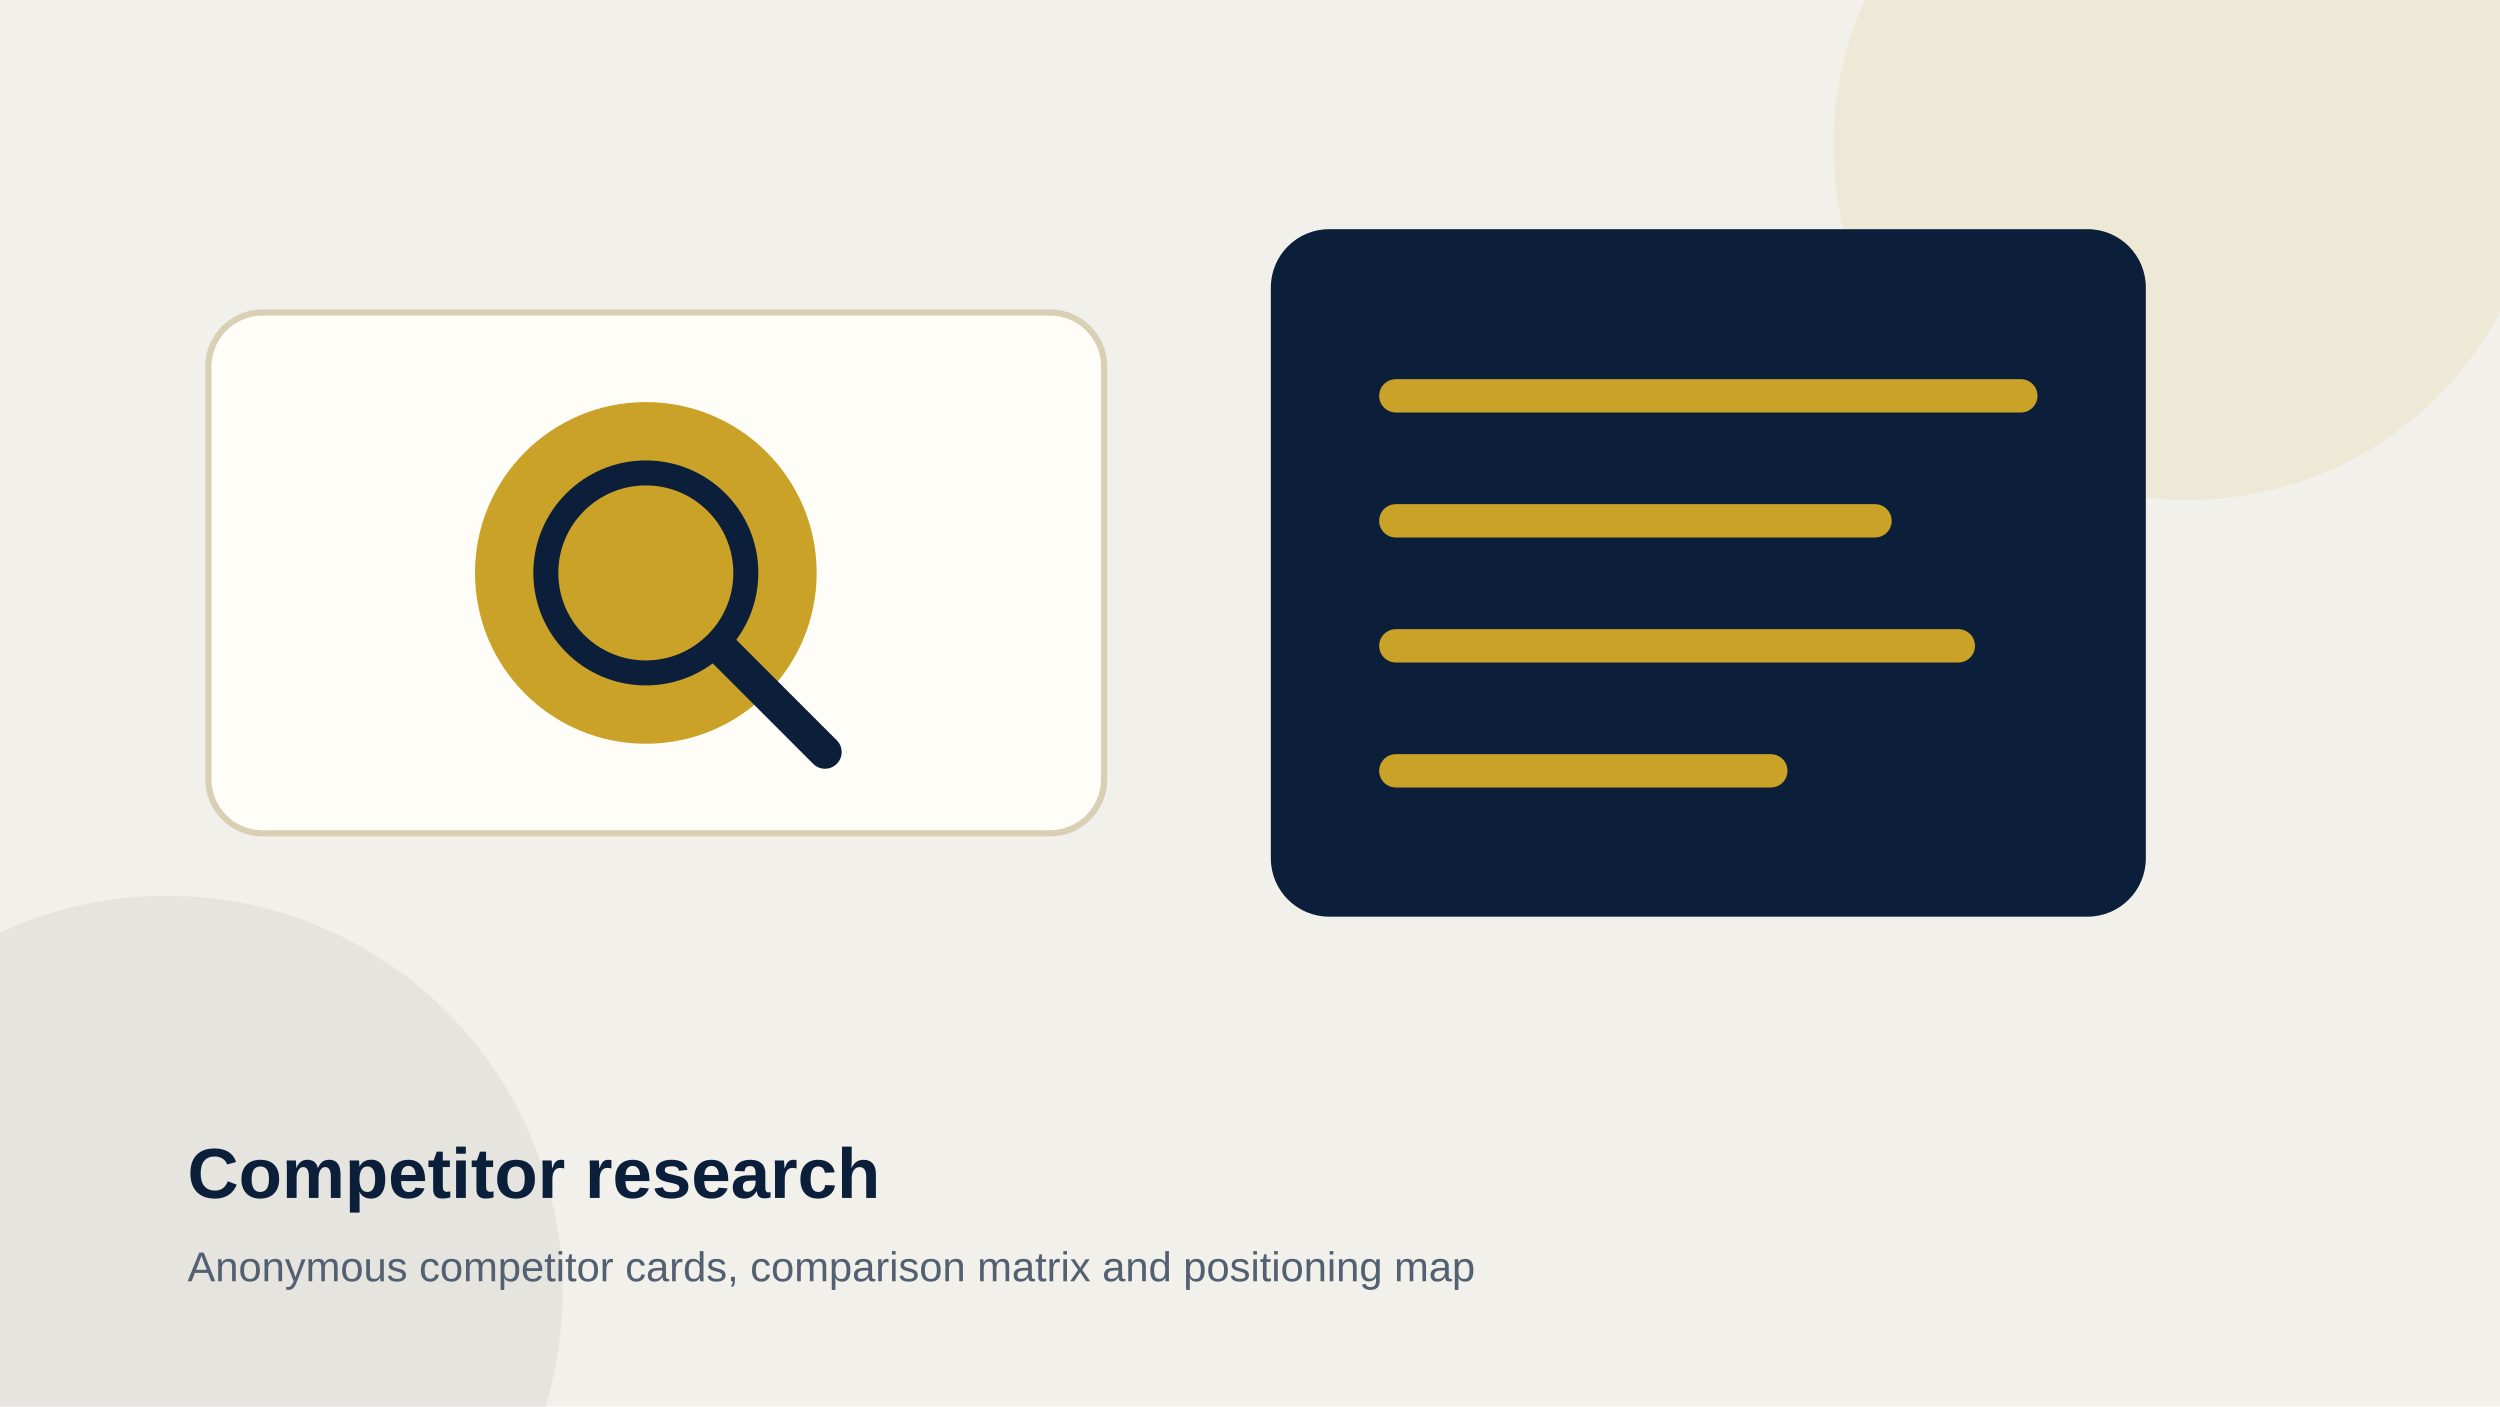
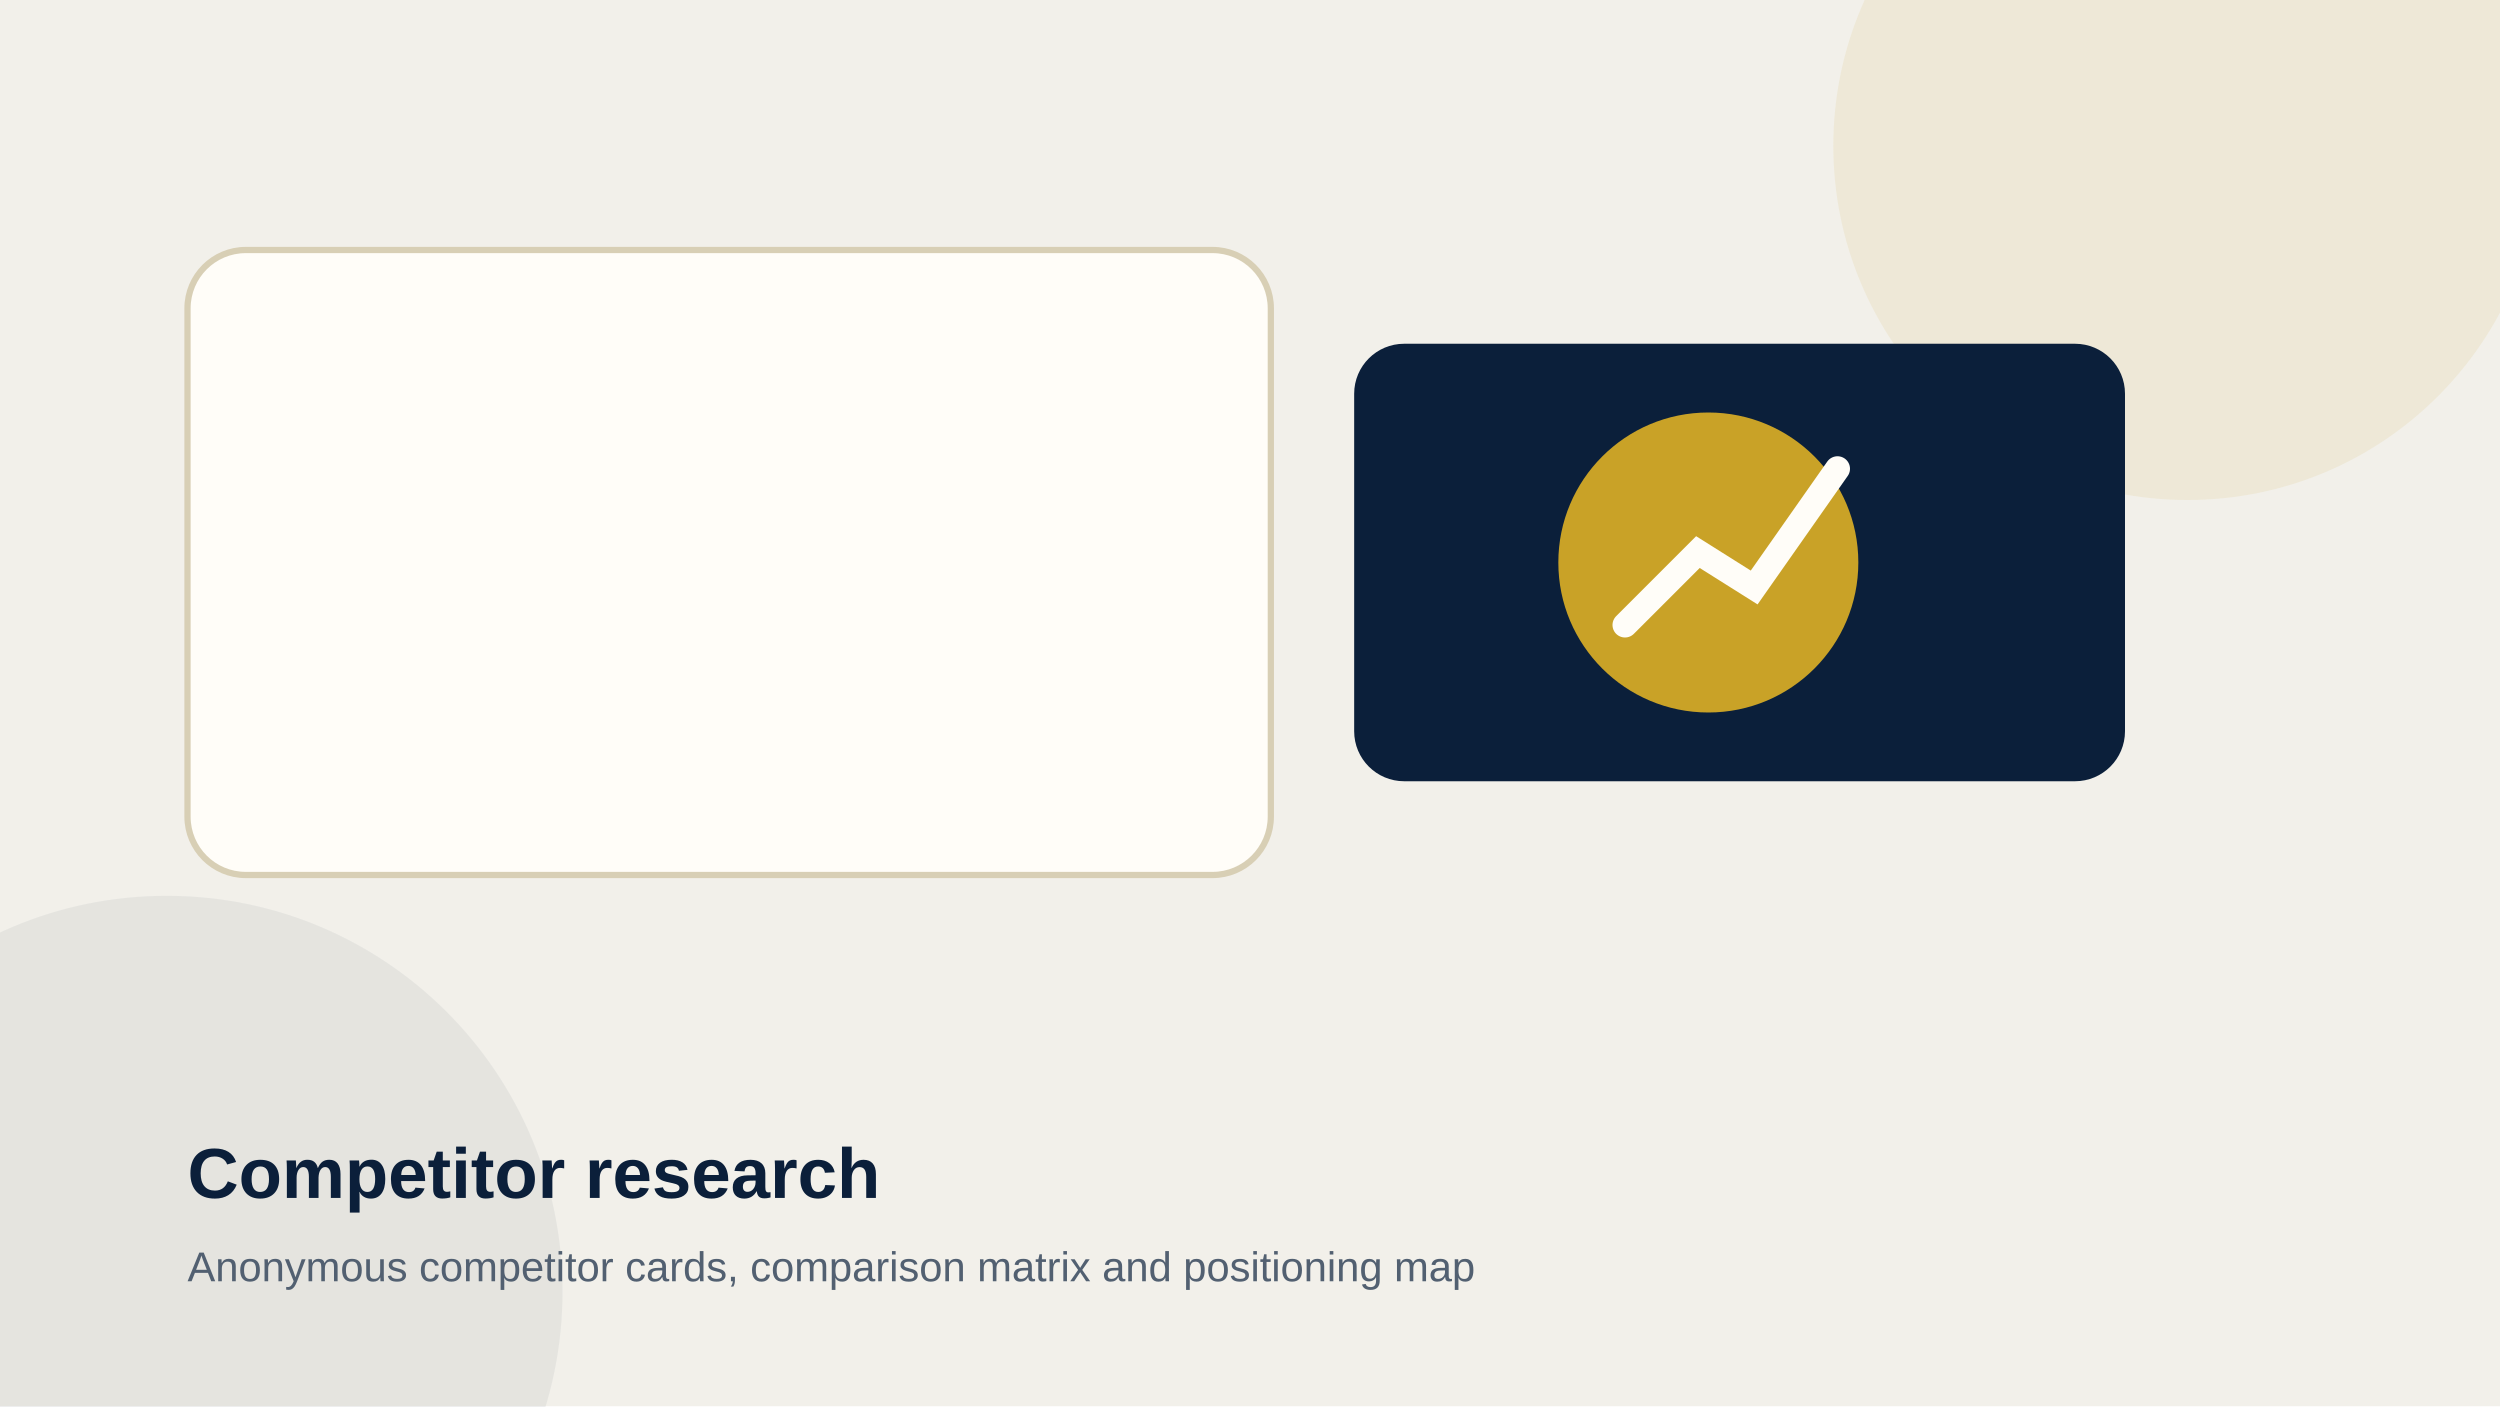
- <svg xmlns="http://www.w3.org/2000/svg" viewBox="0 0 1200 675" role="img" aria-labelledby="t d">
+ <svg xmlns="http://www.w3.org/2000/svg" viewBox="0 0 1200 675">
  <rect width="1200" height="675" fill="#F2F0EA" />
-   <circle cx="1050" cy="70" r="170" fill="#C9A227" opacity=".10" />
+   <circle cx="1050" cy="70" r="170" fill="#C9A227" opacity=".1" />
  <circle cx="80" cy="620" r="190" fill="#0B1F3A" opacity=".06" />
-   <rect x="100" y="150" width="430" height="250" rx="26" fill="#fffdf8" stroke="#d8cfb5" stroke-width="3" />
-   <circle cx="310" cy="275" r="82" fill="#C9A227" />
-   <circle cx="310" cy="275" r="48" fill="none" stroke="#0B1F3A" stroke-width="12" />
-   <path d="M348 313 l48 48" stroke="#0B1F3A" stroke-width="16" stroke-linecap="round" />
-   <rect x="610" y="110" width="420" height="330" rx="28" fill="#0B1F3A" />
-   <path d="M670 190 H970 M670 250 H900 M670 310 H940 M670 370 H850" stroke="#C9A227" stroke-width="16" stroke-linecap="round" />
-   <text x="90" y="575" font-family="Arial, sans-serif" font-size="34" font-weight="700" fill="#0B1F3A">Competitor research</text>
-   <text x="90" y="615" font-family="Arial, sans-serif" font-size="20" fill="#526071">Anonymous competitor cards, comparison matrix and positioning map</text>
+   <rect x="90" y="120" width="520" height="300" rx="28" fill="#fffdf8" stroke="#d8cfb5" stroke-width="3" />
+   <rect x="650" y="165" width="370" height="210" rx="24" fill="#0B1F3A" />
+   <circle cx="820" cy="270" r="72" fill="#C9A227" />
+   <path d="M780 300 L815 265 L842 282 L882 225" fill="none" stroke="#fffdf8" stroke-width="12" stroke-linecap="round" />
+   <text x="90" y="575" font-family="Arial,sans-serif" font-size="34" font-weight="700" fill="#0B1F3A">Competitor research</text>
+   <text x="90" y="615" font-family="Arial,sans-serif" font-size="20" fill="#526071">Anonymous competitor cards, comparison matrix and positioning map</text>
</svg>
